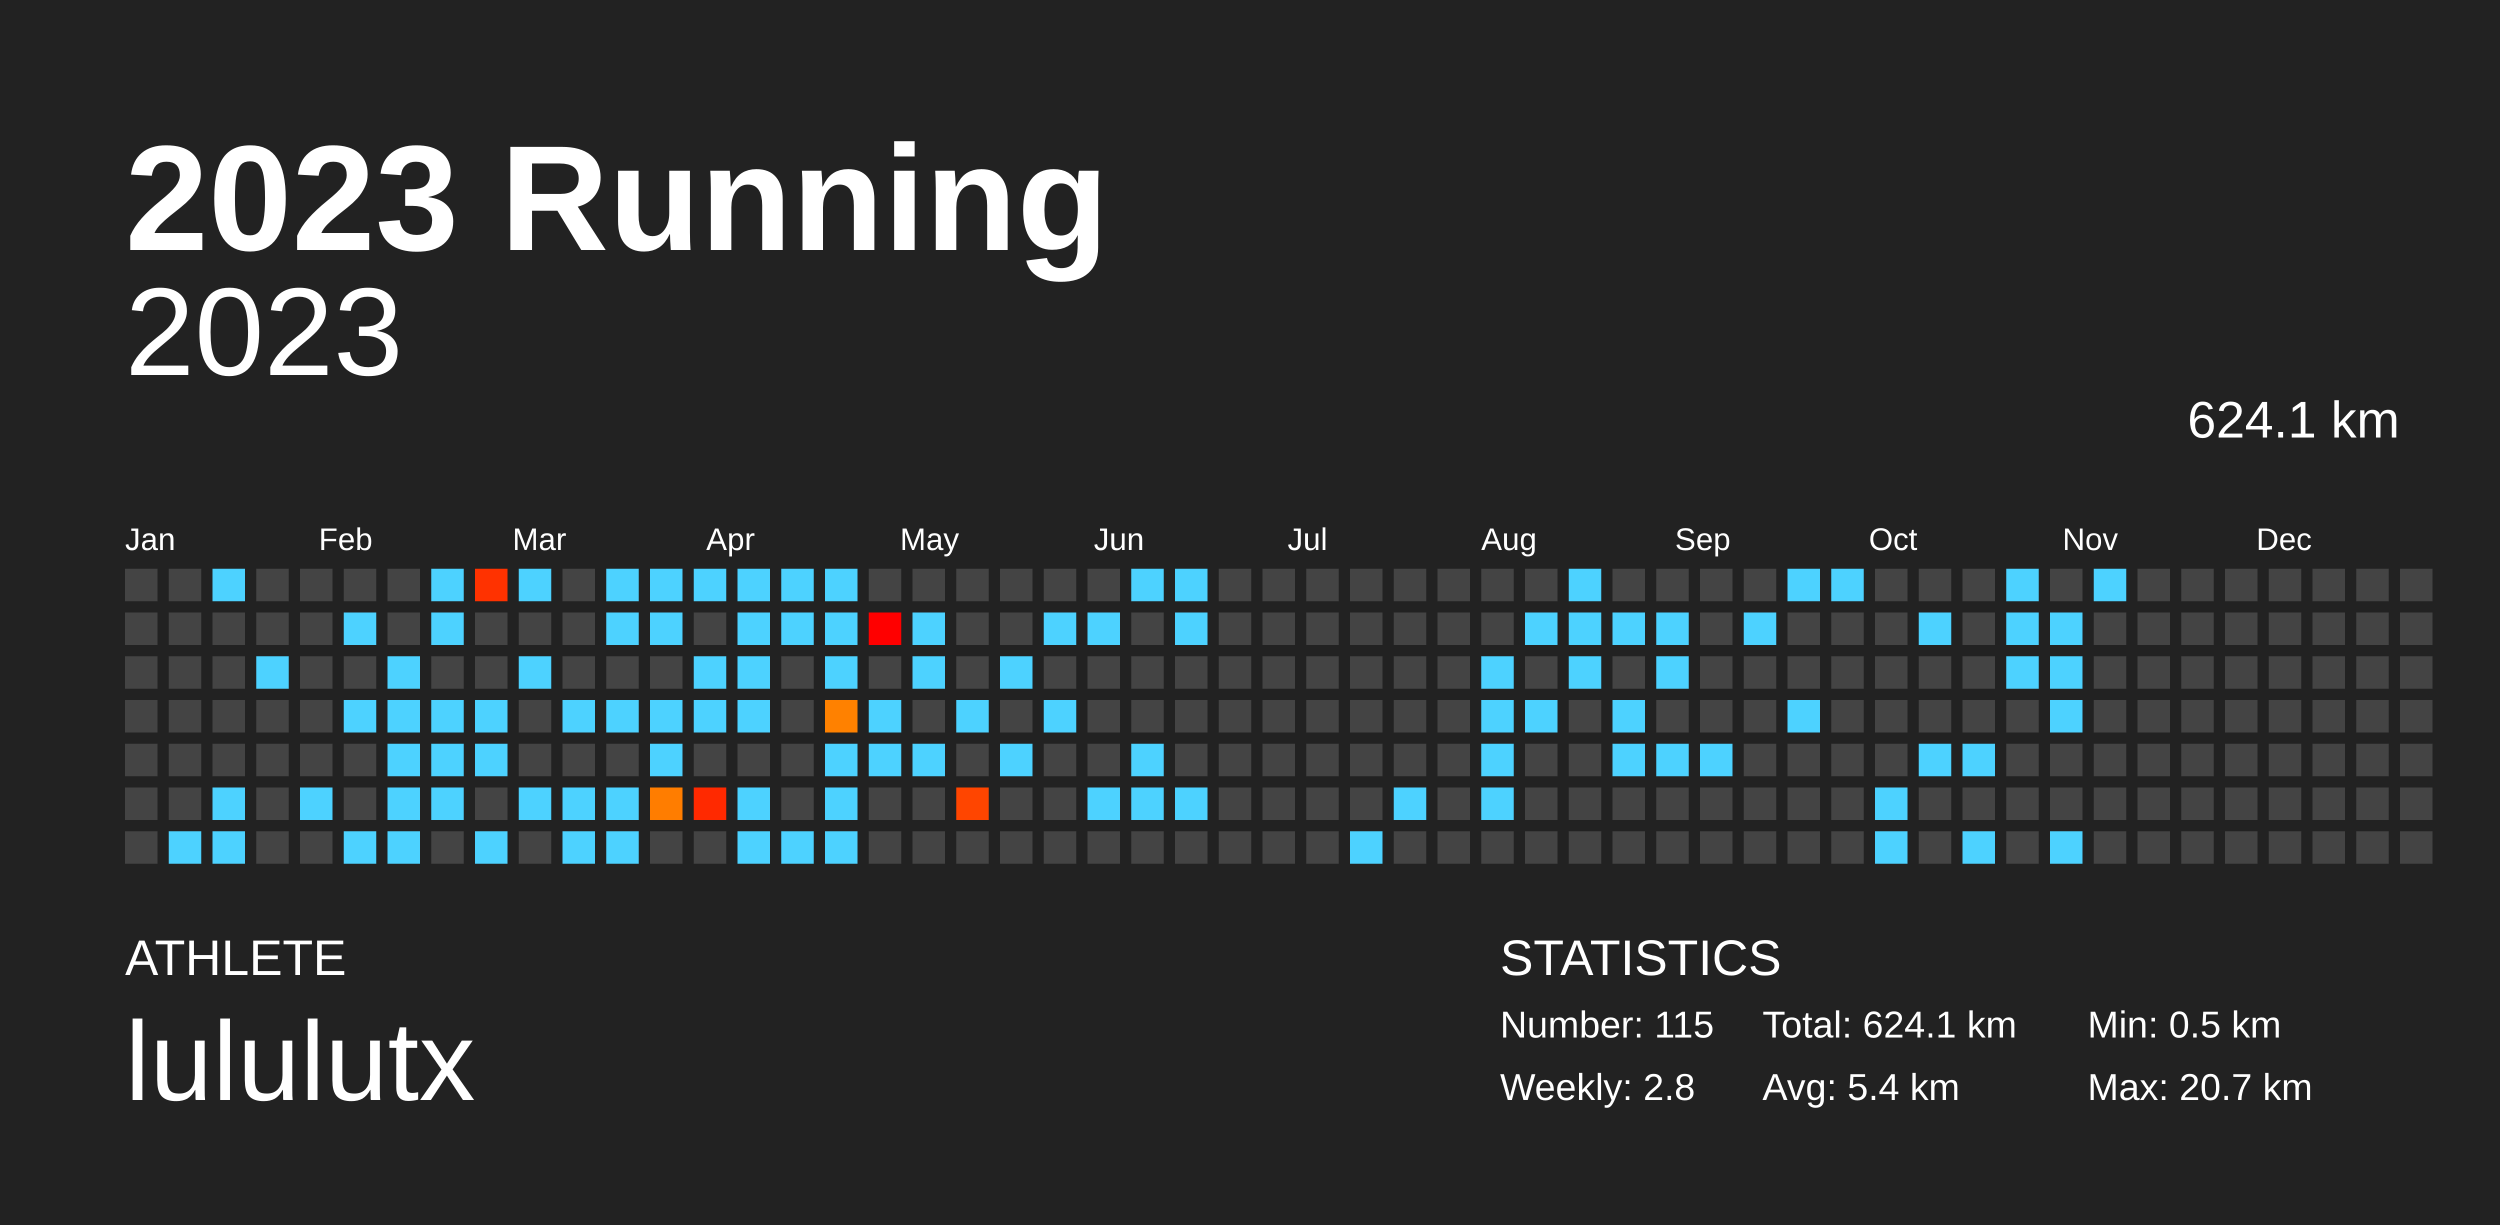
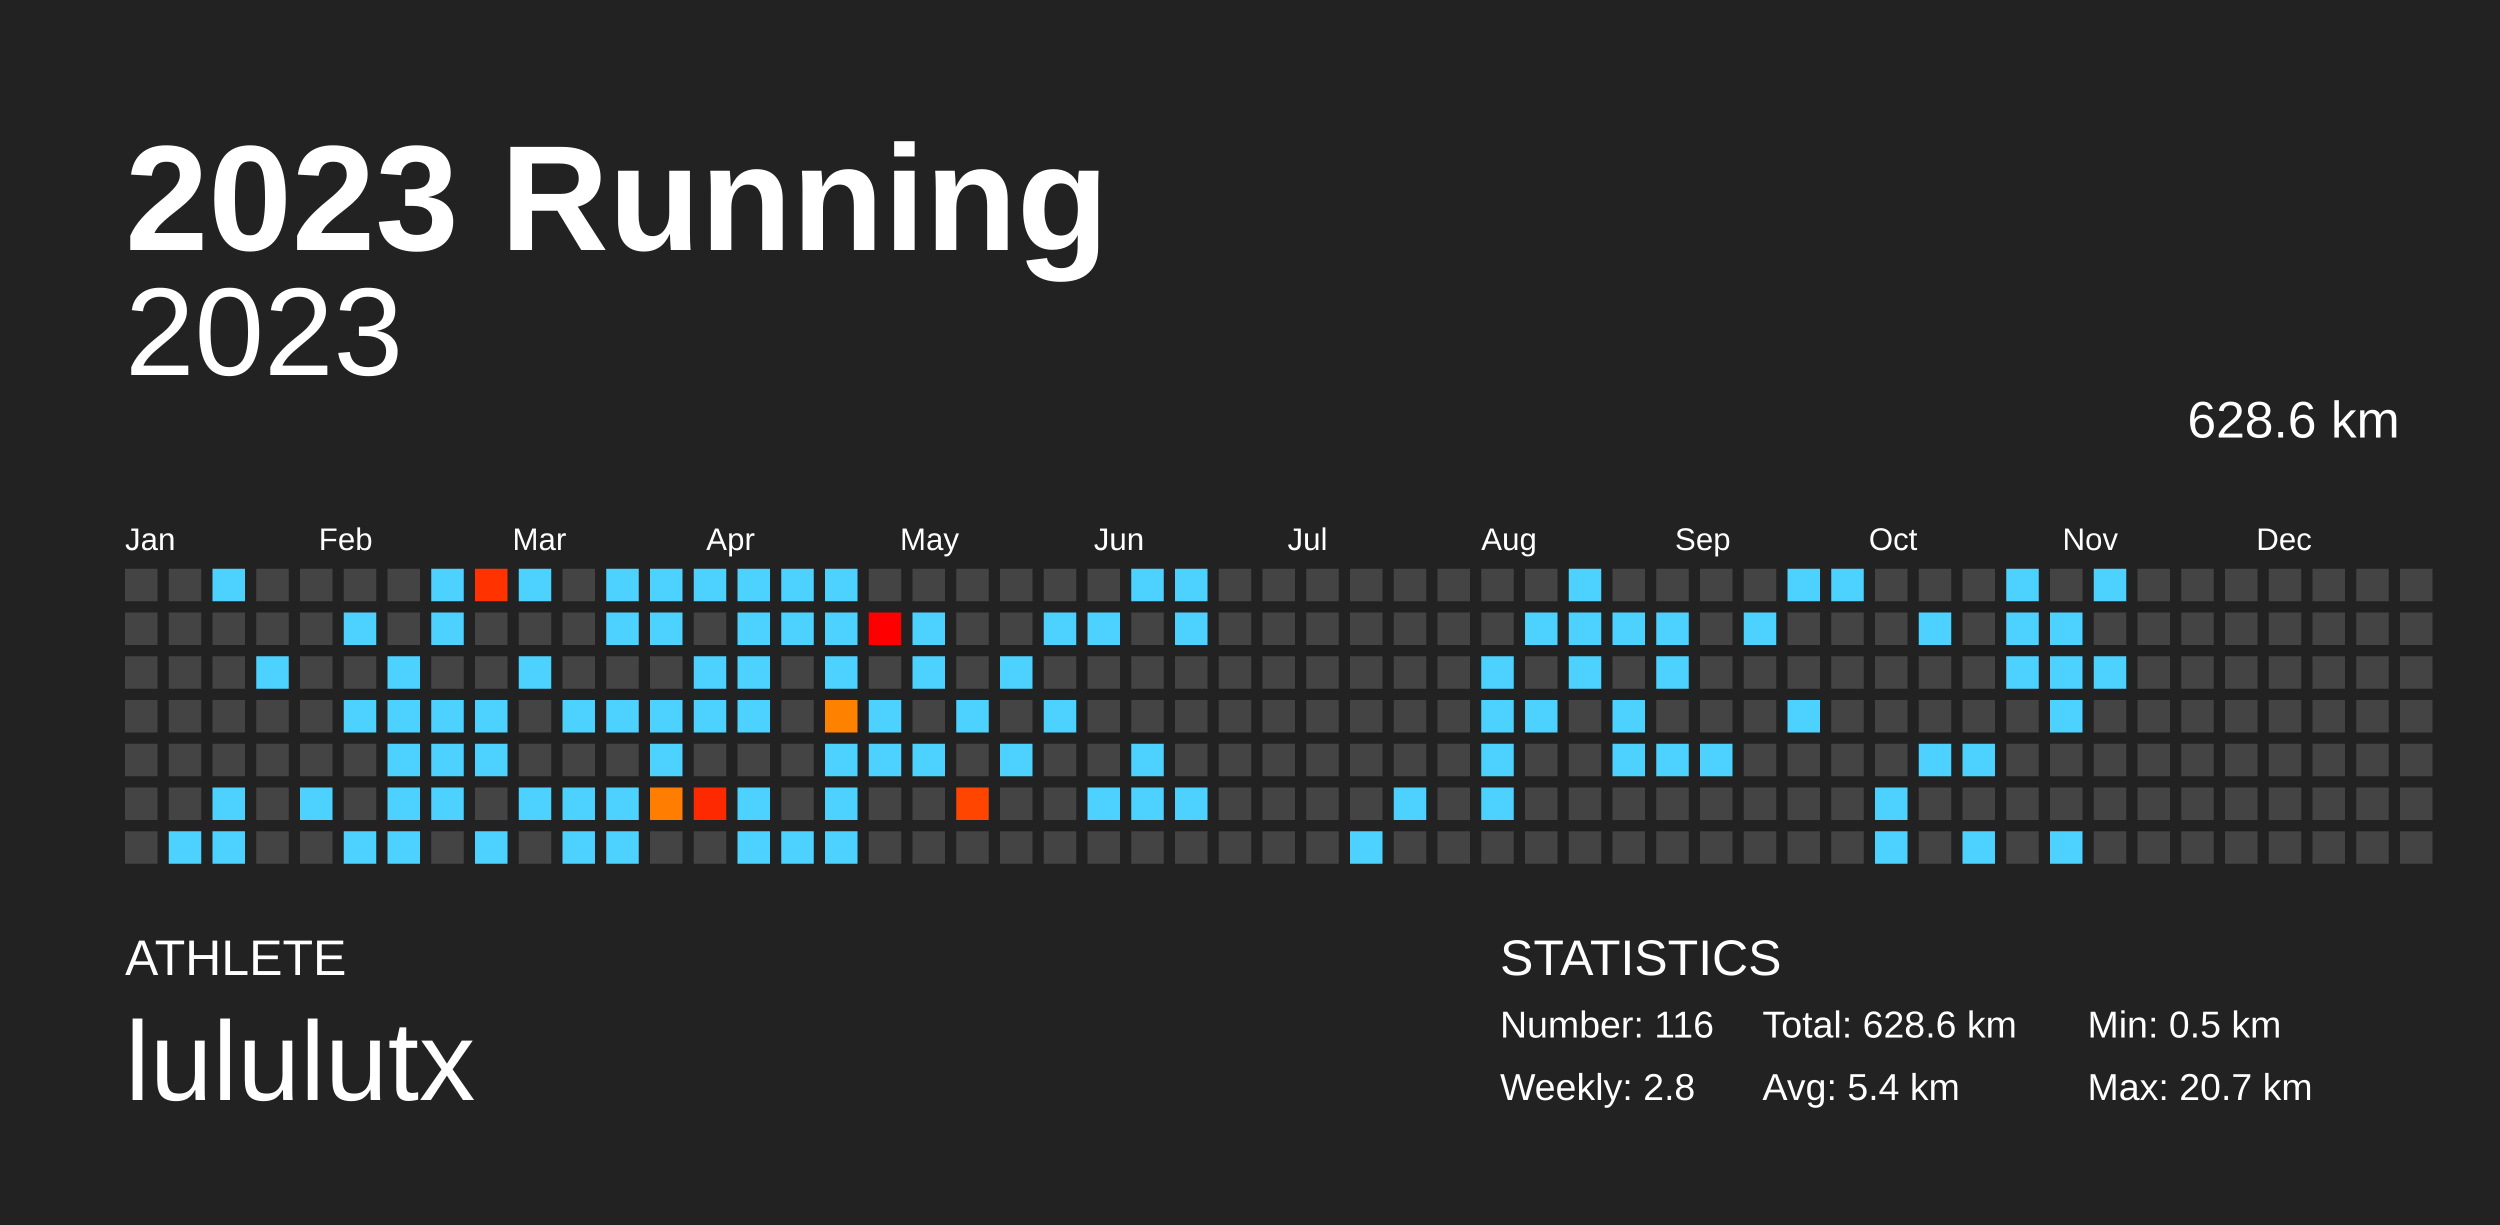
<svg xmlns="http://www.w3.org/2000/svg" baseProfile="full" height="98mm" version="1.1" viewBox="0,0,200,98" width="200mm">
  <defs />
  <rect fill="#222222" height="98" width="200" x="0" y="0" />
  <text fill="#FFFFFF" style="font-size:12px; font-family:Arial; font-weight:bold;" x="10" y="20">2023 Running</text>
  <text fill="#FFFFFF" style="font-size:4px; font-family:Arial" x="10" y="78">ATHLETE</text>
  <text fill="#FFFFFF" style="font-size:9px; font-family:Arial" x="10" y="88">lululutx</text>
  <text fill="#FFFFFF" style="font-size:4px; font-family:Arial" x="120" y="78">STATISTICS</text>
-   <text fill="#FFFFFF" style="font-size:3px; font-family:Arial" x="120" y="83">Number: 115</text>
+   <text fill="#FFFFFF" style="font-size:3px; font-family:Arial" x="120" y="83">Number: 116</text>
  <text fill="#FFFFFF" style="font-size:3px; font-family:Arial" x="120" y="88">Weekly: 2.8</text>
-   <text fill="#FFFFFF" style="font-size:3px; font-family:Arial" x="141" y="83">Total: 624.1 km</text>
+   <text fill="#FFFFFF" style="font-size:3px; font-family:Arial" x="141" y="83">Total: 628.6 km</text>
  <text fill="#FFFFFF" style="font-size:3px; font-family:Arial" x="141" y="88">Avg: 5.4 km</text>
  <text fill="#FFFFFF" style="font-size:3px; font-family:Arial" x="167" y="83">Min: 0.5 km</text>
  <text fill="#FFFFFF" style="font-size:3px; font-family:Arial" x="167" y="88">Max: 20.7 km</text>
  <text alignment-baseline="hanging" fill="#FFFFFF" style="font-size:10.0px; font-family:Arial;" x="10" y="30">2023</text>
-   <text alignment-baseline="hanging" fill="#FFFFFF" style="font-size:4.125px; font-family:Arial;" x="175" y="35">624.1 km</text>
+   <text alignment-baseline="hanging" fill="#FFFFFF" style="font-size:4.125px; font-family:Arial;" x="175" y="35">628.6 km</text>
  <text fill="#FFFFFF" style="font-size:2.5px; font-family:Arial" x="10.0" y="44">Jan</text>
  <text fill="#FFFFFF" style="font-size:2.5px; font-family:Arial" x="25.5" y="44">Feb</text>
  <text fill="#FFFFFF" style="font-size:2.5px; font-family:Arial" x="41.0" y="44">Mar</text>
  <text fill="#FFFFFF" style="font-size:2.5px; font-family:Arial" x="56.5" y="44">Apr</text>
  <text fill="#FFFFFF" style="font-size:2.5px; font-family:Arial" x="72.0" y="44">May</text>
  <text fill="#FFFFFF" style="font-size:2.5px; font-family:Arial" x="87.5" y="44">Jun</text>
  <text fill="#FFFFFF" style="font-size:2.5px; font-family:Arial" x="103.0" y="44">Jul</text>
  <text fill="#FFFFFF" style="font-size:2.5px; font-family:Arial" x="118.5" y="44">Aug</text>
  <text fill="#FFFFFF" style="font-size:2.5px; font-family:Arial" x="134.0" y="44">Sep</text>
  <text fill="#FFFFFF" style="font-size:2.5px; font-family:Arial" x="149.5" y="44">Oct</text>
  <text fill="#FFFFFF" style="font-size:2.5px; font-family:Arial" x="165.0" y="44">Nov</text>
  <text fill="#FFFFFF" style="font-size:2.5px; font-family:Arial" x="180.5" y="44">Dec</text>
  <rect fill="#444444" height="2.6" width="2.6" x="10.0" y="45.5" />
  <rect fill="#444444" height="2.6" width="2.6" x="10.0" y="49.0" />
  <rect fill="#444444" height="2.6" width="2.6" x="10.0" y="52.5" />
  <rect fill="#444444" height="2.6" width="2.6" x="10.0" y="56.0" />
  <rect fill="#444444" height="2.6" width="2.6" x="10.0" y="59.5" />
  <rect fill="#444444" height="2.6" width="2.6" x="10.0" y="63.0" />
  <rect fill="#444444" height="2.6" width="2.6" x="10.0" y="66.5" />
  <rect fill="#444444" height="2.6" width="2.6" x="13.5" y="45.5" />
  <rect fill="#444444" height="2.6" width="2.6" x="13.5" y="49.0" />
  <rect fill="#444444" height="2.6" width="2.6" x="13.5" y="52.5" />
  <rect fill="#444444" height="2.6" width="2.6" x="13.5" y="56.0" />
  <rect fill="#444444" height="2.6" width="2.6" x="13.5" y="59.5" />
  <rect fill="#444444" height="2.6" width="2.6" x="13.5" y="63.0" />
  <rect fill="#4dd2ff" height="2.6" width="2.6" x="13.5" y="66.5" />
  <rect fill="#4dd2ff" height="2.6" width="2.6" x="17.0" y="45.5" />
  <rect fill="#444444" height="2.6" width="2.6" x="17.0" y="49.0" />
  <rect fill="#444444" height="2.6" width="2.6" x="17.0" y="52.5" />
  <rect fill="#444444" height="2.6" width="2.6" x="17.0" y="56.0" />
  <rect fill="#444444" height="2.6" width="2.6" x="17.0" y="59.5" />
  <rect fill="#4dd2ff" height="2.6" width="2.6" x="17.0" y="63.0" />
  <rect fill="#4dd2ff" height="2.6" width="2.6" x="17.0" y="66.5" />
  <rect fill="#444444" height="2.6" width="2.6" x="20.5" y="45.5" />
  <rect fill="#444444" height="2.6" width="2.6" x="20.5" y="49.0" />
  <rect fill="#4dd2ff" height="2.6" width="2.6" x="20.5" y="52.5" />
  <rect fill="#444444" height="2.6" width="2.6" x="20.5" y="56.0" />
  <rect fill="#444444" height="2.6" width="2.6" x="20.5" y="59.5" />
  <rect fill="#444444" height="2.6" width="2.6" x="20.5" y="63.0" />
  <rect fill="#444444" height="2.6" width="2.6" x="20.5" y="66.5" />
  <rect fill="#444444" height="2.6" width="2.6" x="24.0" y="45.5" />
  <rect fill="#444444" height="2.6" width="2.6" x="24.0" y="49.0" />
  <rect fill="#444444" height="2.6" width="2.6" x="24.0" y="52.5" />
  <rect fill="#444444" height="2.6" width="2.6" x="24.0" y="56.0" />
  <rect fill="#444444" height="2.6" width="2.6" x="24.0" y="59.5" />
  <rect fill="#4dd2ff" height="2.6" width="2.6" x="24.0" y="63.0" />
  <rect fill="#444444" height="2.6" width="2.6" x="24.0" y="66.5" />
  <rect fill="#444444" height="2.6" width="2.6" x="27.5" y="45.5" />
  <rect fill="#4dd2ff" height="2.6" width="2.6" x="27.5" y="49.0" />
  <rect fill="#444444" height="2.6" width="2.6" x="27.5" y="52.5" />
  <rect fill="#4dd2ff" height="2.6" width="2.6" x="27.5" y="56.0" />
  <rect fill="#444444" height="2.6" width="2.6" x="27.5" y="59.5" />
  <rect fill="#444444" height="2.6" width="2.6" x="27.5" y="63.0" />
  <rect fill="#4dd2ff" height="2.6" width="2.6" x="27.5" y="66.5" />
  <rect fill="#444444" height="2.6" width="2.6" x="31.0" y="45.5" />
  <rect fill="#444444" height="2.6" width="2.6" x="31.0" y="49.0" />
  <rect fill="#4dd2ff" height="2.6" width="2.6" x="31.0" y="52.5" />
  <rect fill="#4dd2ff" height="2.6" width="2.6" x="31.0" y="56.0" />
  <rect fill="#4dd2ff" height="2.6" width="2.6" x="31.0" y="59.5" />
  <rect fill="#4dd2ff" height="2.6" width="2.6" x="31.0" y="63.0" />
  <rect fill="#4dd2ff" height="2.6" width="2.6" x="31.0" y="66.5" />
  <rect fill="#4dd2ff" height="2.6" width="2.6" x="34.5" y="45.5" />
  <rect fill="#4dd2ff" height="2.6" width="2.6" x="34.5" y="49.0" />
  <rect fill="#444444" height="2.6" width="2.6" x="34.5" y="52.5" />
  <rect fill="#4dd2ff" height="2.6" width="2.6" x="34.5" y="56.0" />
  <rect fill="#4dd2ff" height="2.6" width="2.6" x="34.5" y="59.5" />
  <rect fill="#4dd2ff" height="2.6" width="2.6" x="34.5" y="63.0" />
  <rect fill="#444444" height="2.6" width="2.6" x="34.5" y="66.5" />
  <rect fill="#ff3200" height="2.6" width="2.6" x="38.0" y="45.5" />
  <rect fill="#444444" height="2.6" width="2.6" x="38.0" y="49.0" />
  <rect fill="#444444" height="2.6" width="2.6" x="38.0" y="52.5" />
  <rect fill="#4dd2ff" height="2.6" width="2.6" x="38.0" y="56.0" />
  <rect fill="#4dd2ff" height="2.6" width="2.6" x="38.0" y="59.5" />
  <rect fill="#444444" height="2.6" width="2.6" x="38.0" y="63.0" />
  <rect fill="#4dd2ff" height="2.6" width="2.6" x="38.0" y="66.5" />
  <rect fill="#4dd2ff" height="2.6" width="2.6" x="41.5" y="45.5" />
  <rect fill="#444444" height="2.6" width="2.6" x="41.5" y="49.0" />
  <rect fill="#4dd2ff" height="2.6" width="2.6" x="41.5" y="52.5" />
  <rect fill="#444444" height="2.6" width="2.6" x="41.5" y="56.0" />
  <rect fill="#444444" height="2.6" width="2.6" x="41.5" y="59.5" />
  <rect fill="#4dd2ff" height="2.6" width="2.6" x="41.5" y="63.0" />
  <rect fill="#444444" height="2.6" width="2.6" x="41.5" y="66.5" />
  <rect fill="#444444" height="2.6" width="2.6" x="45.0" y="45.5" />
  <rect fill="#444444" height="2.6" width="2.6" x="45.0" y="49.0" />
  <rect fill="#444444" height="2.6" width="2.6" x="45.0" y="52.5" />
  <rect fill="#4dd2ff" height="2.6" width="2.6" x="45.0" y="56.0" />
  <rect fill="#444444" height="2.6" width="2.6" x="45.0" y="59.5" />
  <rect fill="#4dd2ff" height="2.6" width="2.6" x="45.0" y="63.0" />
  <rect fill="#4dd2ff" height="2.6" width="2.6" x="45.0" y="66.5" />
  <rect fill="#4dd2ff" height="2.6" width="2.6" x="48.5" y="45.5" />
  <rect fill="#4dd2ff" height="2.6" width="2.6" x="48.5" y="49.0" />
  <rect fill="#444444" height="2.6" width="2.6" x="48.5" y="52.5" />
  <rect fill="#4dd2ff" height="2.6" width="2.6" x="48.5" y="56.0" />
  <rect fill="#444444" height="2.6" width="2.6" x="48.5" y="59.5" />
  <rect fill="#4dd2ff" height="2.6" width="2.6" x="48.5" y="63.0" />
  <rect fill="#4dd2ff" height="2.6" width="2.6" x="48.5" y="66.5" />
  <rect fill="#4dd2ff" height="2.6" width="2.6" x="52.0" y="45.5" />
  <rect fill="#4dd2ff" height="2.6" width="2.6" x="52.0" y="49.0" />
  <rect fill="#444444" height="2.6" width="2.6" x="52.0" y="52.5" />
  <rect fill="#4dd2ff" height="2.6" width="2.6" x="52.0" y="56.0" />
  <rect fill="#4dd2ff" height="2.6" width="2.6" x="52.0" y="59.5" />
  <rect fill="#ff7d00" height="2.6" width="2.6" x="52.0" y="63.0" />
  <rect fill="#444444" height="2.6" width="2.6" x="52.0" y="66.5" />
  <rect fill="#4dd2ff" height="2.6" width="2.6" x="55.5" y="45.5" />
  <rect fill="#444444" height="2.6" width="2.6" x="55.5" y="49.0" />
  <rect fill="#4dd2ff" height="2.6" width="2.6" x="55.5" y="52.5" />
  <rect fill="#4dd2ff" height="2.6" width="2.6" x="55.5" y="56.0" />
  <rect fill="#444444" height="2.6" width="2.6" x="55.5" y="59.5" />
  <rect fill="#ff2900" height="2.6" width="2.6" x="55.5" y="63.0" />
  <rect fill="#444444" height="2.6" width="2.6" x="55.5" y="66.5" />
  <rect fill="#4dd2ff" height="2.6" width="2.6" x="59.0" y="45.5" />
  <rect fill="#4dd2ff" height="2.6" width="2.6" x="59.0" y="49.0" />
  <rect fill="#4dd2ff" height="2.6" width="2.6" x="59.0" y="52.5" />
  <rect fill="#4dd2ff" height="2.6" width="2.6" x="59.0" y="56.0" />
  <rect fill="#444444" height="2.6" width="2.6" x="59.0" y="59.5" />
  <rect fill="#4dd2ff" height="2.6" width="2.6" x="59.0" y="63.0" />
  <rect fill="#4dd2ff" height="2.6" width="2.6" x="59.0" y="66.5" />
  <rect fill="#4dd2ff" height="2.6" width="2.6" x="62.5" y="45.5" />
  <rect fill="#4dd2ff" height="2.6" width="2.6" x="62.5" y="49.0" />
  <rect fill="#444444" height="2.6" width="2.6" x="62.5" y="52.5" />
  <rect fill="#444444" height="2.6" width="2.6" x="62.5" y="56.0" />
  <rect fill="#444444" height="2.6" width="2.6" x="62.5" y="59.5" />
  <rect fill="#444444" height="2.6" width="2.6" x="62.5" y="63.0" />
  <rect fill="#4dd2ff" height="2.6" width="2.6" x="62.5" y="66.5" />
  <rect fill="#4dd2ff" height="2.6" width="2.6" x="66.0" y="45.5" />
  <rect fill="#4dd2ff" height="2.6" width="2.6" x="66.0" y="49.0" />
  <rect fill="#4dd2ff" height="2.6" width="2.6" x="66.0" y="52.5" />
  <rect fill="#ff8100" height="2.6" width="2.6" x="66.0" y="56.0" />
  <rect fill="#4dd2ff" height="2.6" width="2.6" x="66.0" y="59.5" />
  <rect fill="#4dd2ff" height="2.6" width="2.6" x="66.0" y="63.0" />
  <rect fill="#4dd2ff" height="2.6" width="2.6" x="66.0" y="66.5" />
  <rect fill="#444444" height="2.6" width="2.6" x="69.5" y="45.5" />
  <rect fill="red" height="2.6" width="2.6" x="69.5" y="49.0" />
  <rect fill="#444444" height="2.6" width="2.6" x="69.5" y="52.5" />
  <rect fill="#4dd2ff" height="2.6" width="2.6" x="69.5" y="56.0" />
  <rect fill="#4dd2ff" height="2.6" width="2.6" x="69.5" y="59.5" />
  <rect fill="#444444" height="2.6" width="2.6" x="69.5" y="63.0" />
  <rect fill="#444444" height="2.6" width="2.6" x="69.5" y="66.5" />
  <rect fill="#444444" height="2.6" width="2.6" x="73.0" y="45.5" />
  <rect fill="#4dd2ff" height="2.6" width="2.6" x="73.0" y="49.0" />
  <rect fill="#4dd2ff" height="2.6" width="2.6" x="73.0" y="52.5" />
  <rect fill="#444444" height="2.6" width="2.6" x="73.0" y="56.0" />
  <rect fill="#4dd2ff" height="2.6" width="2.6" x="73.0" y="59.5" />
  <rect fill="#444444" height="2.6" width="2.6" x="73.0" y="63.0" />
  <rect fill="#444444" height="2.6" width="2.6" x="73.0" y="66.5" />
  <rect fill="#444444" height="2.6" width="2.6" x="76.5" y="45.5" />
  <rect fill="#444444" height="2.6" width="2.6" x="76.5" y="49.0" />
  <rect fill="#444444" height="2.6" width="2.6" x="76.5" y="52.5" />
  <rect fill="#4dd2ff" height="2.6" width="2.6" x="76.5" y="56.0" />
  <rect fill="#444444" height="2.6" width="2.6" x="76.5" y="59.5" />
  <rect fill="#ff4500" height="2.6" width="2.6" x="76.5" y="63.0" />
  <rect fill="#444444" height="2.6" width="2.6" x="76.5" y="66.5" />
  <rect fill="#444444" height="2.6" width="2.6" x="80.0" y="45.5" />
  <rect fill="#444444" height="2.6" width="2.6" x="80.0" y="49.0" />
  <rect fill="#4dd2ff" height="2.6" width="2.6" x="80.0" y="52.5" />
  <rect fill="#444444" height="2.6" width="2.6" x="80.0" y="56.0" />
  <rect fill="#4dd2ff" height="2.6" width="2.6" x="80.0" y="59.5" />
  <rect fill="#444444" height="2.6" width="2.6" x="80.0" y="63.0" />
  <rect fill="#444444" height="2.6" width="2.6" x="80.0" y="66.5" />
  <rect fill="#444444" height="2.6" width="2.6" x="83.5" y="45.5" />
  <rect fill="#4dd2ff" height="2.6" width="2.6" x="83.5" y="49.0" />
  <rect fill="#444444" height="2.6" width="2.6" x="83.5" y="52.5" />
  <rect fill="#4dd2ff" height="2.6" width="2.6" x="83.5" y="56.0" />
  <rect fill="#444444" height="2.6" width="2.6" x="83.5" y="59.5" />
  <rect fill="#444444" height="2.6" width="2.6" x="83.5" y="63.0" />
  <rect fill="#444444" height="2.6" width="2.6" x="83.5" y="66.5" />
  <rect fill="#444444" height="2.6" width="2.6" x="87.0" y="45.5" />
  <rect fill="#4dd2ff" height="2.6" width="2.6" x="87.0" y="49.0" />
  <rect fill="#444444" height="2.6" width="2.6" x="87.0" y="52.5" />
  <rect fill="#444444" height="2.6" width="2.6" x="87.0" y="56.0" />
  <rect fill="#444444" height="2.6" width="2.6" x="87.0" y="59.5" />
  <rect fill="#4dd2ff" height="2.6" width="2.6" x="87.0" y="63.0" />
  <rect fill="#444444" height="2.6" width="2.6" x="87.0" y="66.5" />
  <rect fill="#4dd2ff" height="2.6" width="2.6" x="90.5" y="45.5" />
  <rect fill="#444444" height="2.6" width="2.6" x="90.5" y="49.0" />
  <rect fill="#444444" height="2.6" width="2.6" x="90.5" y="52.5" />
  <rect fill="#444444" height="2.6" width="2.6" x="90.5" y="56.0" />
  <rect fill="#4dd2ff" height="2.6" width="2.6" x="90.5" y="59.5" />
  <rect fill="#4dd2ff" height="2.6" width="2.6" x="90.5" y="63.0" />
  <rect fill="#444444" height="2.6" width="2.6" x="90.5" y="66.5" />
  <rect fill="#4dd2ff" height="2.6" width="2.6" x="94.0" y="45.5" />
  <rect fill="#4dd2ff" height="2.6" width="2.6" x="94.0" y="49.0" />
  <rect fill="#444444" height="2.6" width="2.6" x="94.0" y="52.5" />
  <rect fill="#444444" height="2.6" width="2.6" x="94.0" y="56.0" />
  <rect fill="#444444" height="2.6" width="2.6" x="94.0" y="59.5" />
  <rect fill="#4dd2ff" height="2.6" width="2.6" x="94.0" y="63.0" />
  <rect fill="#444444" height="2.6" width="2.6" x="94.0" y="66.5" />
  <rect fill="#444444" height="2.6" width="2.6" x="97.5" y="45.5" />
  <rect fill="#444444" height="2.6" width="2.6" x="97.5" y="49.0" />
  <rect fill="#444444" height="2.6" width="2.6" x="97.5" y="52.5" />
  <rect fill="#444444" height="2.6" width="2.6" x="97.5" y="56.0" />
  <rect fill="#444444" height="2.6" width="2.6" x="97.5" y="59.5" />
  <rect fill="#444444" height="2.6" width="2.6" x="97.5" y="63.0" />
  <rect fill="#444444" height="2.6" width="2.6" x="97.5" y="66.5" />
  <rect fill="#444444" height="2.6" width="2.6" x="101.0" y="45.5" />
  <rect fill="#444444" height="2.6" width="2.6" x="101.0" y="49.0" />
  <rect fill="#444444" height="2.6" width="2.6" x="101.0" y="52.5" />
  <rect fill="#444444" height="2.6" width="2.6" x="101.0" y="56.0" />
  <rect fill="#444444" height="2.6" width="2.6" x="101.0" y="59.5" />
  <rect fill="#444444" height="2.6" width="2.6" x="101.0" y="63.0" />
  <rect fill="#444444" height="2.6" width="2.6" x="101.0" y="66.5" />
  <rect fill="#444444" height="2.6" width="2.6" x="104.5" y="45.5" />
  <rect fill="#444444" height="2.6" width="2.6" x="104.5" y="49.0" />
  <rect fill="#444444" height="2.6" width="2.6" x="104.5" y="52.5" />
  <rect fill="#444444" height="2.6" width="2.6" x="104.5" y="56.0" />
  <rect fill="#444444" height="2.6" width="2.6" x="104.5" y="59.5" />
  <rect fill="#444444" height="2.6" width="2.6" x="104.5" y="63.0" />
  <rect fill="#444444" height="2.6" width="2.6" x="104.5" y="66.5" />
  <rect fill="#444444" height="2.6" width="2.6" x="108.0" y="45.5" />
  <rect fill="#444444" height="2.6" width="2.6" x="108.0" y="49.0" />
  <rect fill="#444444" height="2.6" width="2.6" x="108.0" y="52.5" />
  <rect fill="#444444" height="2.6" width="2.6" x="108.0" y="56.0" />
  <rect fill="#444444" height="2.6" width="2.6" x="108.0" y="59.5" />
  <rect fill="#444444" height="2.6" width="2.6" x="108.0" y="63.0" />
  <rect fill="#4dd2ff" height="2.6" width="2.6" x="108.0" y="66.5" />
  <rect fill="#444444" height="2.6" width="2.6" x="111.5" y="45.5" />
  <rect fill="#444444" height="2.6" width="2.6" x="111.5" y="49.0" />
  <rect fill="#444444" height="2.6" width="2.6" x="111.5" y="52.5" />
  <rect fill="#444444" height="2.6" width="2.6" x="111.5" y="56.0" />
  <rect fill="#444444" height="2.6" width="2.6" x="111.5" y="59.5" />
  <rect fill="#4dd2ff" height="2.6" width="2.6" x="111.5" y="63.0" />
  <rect fill="#444444" height="2.6" width="2.6" x="111.5" y="66.5" />
  <rect fill="#444444" height="2.6" width="2.6" x="115.0" y="45.5" />
  <rect fill="#444444" height="2.6" width="2.6" x="115.0" y="49.0" />
  <rect fill="#444444" height="2.6" width="2.6" x="115.0" y="52.5" />
  <rect fill="#444444" height="2.6" width="2.6" x="115.0" y="56.0" />
  <rect fill="#444444" height="2.6" width="2.6" x="115.0" y="59.5" />
  <rect fill="#444444" height="2.6" width="2.6" x="115.0" y="63.0" />
  <rect fill="#444444" height="2.6" width="2.6" x="115.0" y="66.5" />
  <rect fill="#444444" height="2.6" width="2.6" x="118.5" y="45.5" />
  <rect fill="#444444" height="2.6" width="2.6" x="118.5" y="49.0" />
  <rect fill="#4dd2ff" height="2.6" width="2.6" x="118.5" y="52.5" />
  <rect fill="#4dd2ff" height="2.6" width="2.6" x="118.5" y="56.0" />
  <rect fill="#4dd2ff" height="2.6" width="2.6" x="118.5" y="59.5" />
  <rect fill="#4dd2ff" height="2.6" width="2.6" x="118.5" y="63.0" />
  <rect fill="#444444" height="2.6" width="2.6" x="118.5" y="66.5" />
  <rect fill="#444444" height="2.6" width="2.6" x="122.0" y="45.5" />
  <rect fill="#4dd2ff" height="2.6" width="2.6" x="122.0" y="49.0" />
  <rect fill="#444444" height="2.6" width="2.6" x="122.0" y="52.5" />
  <rect fill="#4dd2ff" height="2.6" width="2.6" x="122.0" y="56.0" />
  <rect fill="#444444" height="2.6" width="2.6" x="122.0" y="59.5" />
  <rect fill="#444444" height="2.6" width="2.6" x="122.0" y="63.0" />
  <rect fill="#444444" height="2.6" width="2.6" x="122.0" y="66.5" />
  <rect fill="#4dd2ff" height="2.6" width="2.6" x="125.5" y="45.5" />
  <rect fill="#4dd2ff" height="2.6" width="2.6" x="125.5" y="49.0" />
  <rect fill="#4dd2ff" height="2.6" width="2.6" x="125.5" y="52.5" />
  <rect fill="#444444" height="2.6" width="2.6" x="125.5" y="56.0" />
  <rect fill="#444444" height="2.6" width="2.6" x="125.5" y="59.5" />
  <rect fill="#444444" height="2.6" width="2.6" x="125.5" y="63.0" />
  <rect fill="#444444" height="2.6" width="2.6" x="125.5" y="66.5" />
  <rect fill="#444444" height="2.6" width="2.6" x="129.0" y="45.5" />
  <rect fill="#4dd2ff" height="2.6" width="2.6" x="129.0" y="49.0" />
  <rect fill="#444444" height="2.6" width="2.6" x="129.0" y="52.5" />
  <rect fill="#4dd2ff" height="2.6" width="2.6" x="129.0" y="56.0" />
  <rect fill="#4dd2ff" height="2.6" width="2.6" x="129.0" y="59.5" />
  <rect fill="#444444" height="2.6" width="2.6" x="129.0" y="63.0" />
  <rect fill="#444444" height="2.6" width="2.6" x="129.0" y="66.5" />
  <rect fill="#444444" height="2.6" width="2.6" x="132.5" y="45.5" />
  <rect fill="#4dd2ff" height="2.6" width="2.6" x="132.5" y="49.0" />
  <rect fill="#4dd2ff" height="2.6" width="2.6" x="132.5" y="52.5" />
  <rect fill="#444444" height="2.6" width="2.6" x="132.5" y="56.0" />
  <rect fill="#4dd2ff" height="2.6" width="2.6" x="132.5" y="59.5" />
  <rect fill="#444444" height="2.6" width="2.6" x="132.5" y="63.0" />
  <rect fill="#444444" height="2.6" width="2.6" x="132.5" y="66.5" />
  <rect fill="#444444" height="2.6" width="2.6" x="136.0" y="45.5" />
  <rect fill="#444444" height="2.6" width="2.6" x="136.0" y="49.0" />
  <rect fill="#444444" height="2.6" width="2.6" x="136.0" y="52.5" />
  <rect fill="#444444" height="2.6" width="2.6" x="136.0" y="56.0" />
  <rect fill="#4dd2ff" height="2.6" width="2.6" x="136.0" y="59.5" />
  <rect fill="#444444" height="2.6" width="2.6" x="136.0" y="63.0" />
  <rect fill="#444444" height="2.6" width="2.6" x="136.0" y="66.5" />
  <rect fill="#444444" height="2.6" width="2.6" x="139.5" y="45.5" />
  <rect fill="#4dd2ff" height="2.6" width="2.6" x="139.5" y="49.0" />
  <rect fill="#444444" height="2.6" width="2.6" x="139.5" y="52.5" />
  <rect fill="#444444" height="2.6" width="2.6" x="139.5" y="56.0" />
  <rect fill="#444444" height="2.6" width="2.6" x="139.5" y="59.5" />
  <rect fill="#444444" height="2.6" width="2.6" x="139.5" y="63.0" />
  <rect fill="#444444" height="2.6" width="2.6" x="139.5" y="66.5" />
  <rect fill="#4dd2ff" height="2.6" width="2.6" x="143.0" y="45.5" />
  <rect fill="#444444" height="2.6" width="2.6" x="143.0" y="49.0" />
  <rect fill="#444444" height="2.6" width="2.6" x="143.0" y="52.5" />
  <rect fill="#4dd2ff" height="2.6" width="2.6" x="143.0" y="56.0" />
  <rect fill="#444444" height="2.6" width="2.6" x="143.0" y="59.5" />
  <rect fill="#444444" height="2.6" width="2.6" x="143.0" y="63.0" />
  <rect fill="#444444" height="2.6" width="2.6" x="143.0" y="66.5" />
  <rect fill="#4dd2ff" height="2.6" width="2.6" x="146.5" y="45.5" />
  <rect fill="#444444" height="2.6" width="2.6" x="146.5" y="49.0" />
  <rect fill="#444444" height="2.6" width="2.6" x="146.5" y="52.5" />
  <rect fill="#444444" height="2.6" width="2.6" x="146.5" y="56.0" />
  <rect fill="#444444" height="2.6" width="2.6" x="146.5" y="59.5" />
  <rect fill="#444444" height="2.6" width="2.6" x="146.5" y="63.0" />
  <rect fill="#444444" height="2.6" width="2.6" x="146.5" y="66.5" />
  <rect fill="#444444" height="2.6" width="2.6" x="150.0" y="45.5" />
  <rect fill="#444444" height="2.6" width="2.6" x="150.0" y="49.0" />
  <rect fill="#444444" height="2.6" width="2.6" x="150.0" y="52.5" />
  <rect fill="#444444" height="2.6" width="2.6" x="150.0" y="56.0" />
  <rect fill="#444444" height="2.6" width="2.6" x="150.0" y="59.5" />
  <rect fill="#4dd2ff" height="2.6" width="2.6" x="150.0" y="63.0" />
  <rect fill="#4dd2ff" height="2.6" width="2.6" x="150.0" y="66.5" />
  <rect fill="#444444" height="2.6" width="2.6" x="153.5" y="45.5" />
  <rect fill="#4dd2ff" height="2.6" width="2.6" x="153.5" y="49.0" />
  <rect fill="#444444" height="2.6" width="2.6" x="153.5" y="52.5" />
  <rect fill="#444444" height="2.6" width="2.6" x="153.5" y="56.0" />
  <rect fill="#4dd2ff" height="2.6" width="2.6" x="153.5" y="59.5" />
  <rect fill="#444444" height="2.6" width="2.6" x="153.5" y="63.0" />
  <rect fill="#444444" height="2.6" width="2.6" x="153.5" y="66.5" />
  <rect fill="#444444" height="2.6" width="2.6" x="157.0" y="45.5" />
  <rect fill="#444444" height="2.6" width="2.6" x="157.0" y="49.0" />
  <rect fill="#444444" height="2.6" width="2.6" x="157.0" y="52.5" />
  <rect fill="#444444" height="2.6" width="2.6" x="157.0" y="56.0" />
  <rect fill="#4dd2ff" height="2.6" width="2.6" x="157.0" y="59.5" />
  <rect fill="#444444" height="2.6" width="2.6" x="157.0" y="63.0" />
  <rect fill="#4dd2ff" height="2.6" width="2.6" x="157.0" y="66.5" />
  <rect fill="#4dd2ff" height="2.6" width="2.6" x="160.5" y="45.5" />
  <rect fill="#4dd2ff" height="2.6" width="2.6" x="160.5" y="49.0" />
  <rect fill="#4dd2ff" height="2.6" width="2.6" x="160.5" y="52.5" />
  <rect fill="#444444" height="2.6" width="2.6" x="160.5" y="56.0" />
  <rect fill="#444444" height="2.6" width="2.6" x="160.5" y="59.5" />
  <rect fill="#444444" height="2.6" width="2.6" x="160.5" y="63.0" />
  <rect fill="#444444" height="2.6" width="2.6" x="160.5" y="66.5" />
  <rect fill="#444444" height="2.6" width="2.6" x="164.0" y="45.5" />
  <rect fill="#4dd2ff" height="2.6" width="2.6" x="164.0" y="49.0" />
  <rect fill="#4dd2ff" height="2.6" width="2.6" x="164.0" y="52.5" />
  <rect fill="#4dd2ff" height="2.6" width="2.6" x="164.0" y="56.0" />
  <rect fill="#444444" height="2.6" width="2.6" x="164.0" y="59.5" />
  <rect fill="#444444" height="2.6" width="2.6" x="164.0" y="63.0" />
  <rect fill="#4dd2ff" height="2.6" width="2.6" x="164.0" y="66.5" />
  <rect fill="#4dd2ff" height="2.6" width="2.6" x="167.5" y="45.5" />
  <rect fill="#444444" height="2.6" width="2.6" x="167.5" y="49.0" />
-   <rect fill="#444444" height="2.6" width="2.6" x="167.5" y="52.5" />
+   <rect fill="#4dd2ff" height="2.6" width="2.6" x="167.5" y="52.5" />
  <rect fill="#444444" height="2.6" width="2.6" x="167.5" y="56.0" />
  <rect fill="#444444" height="2.6" width="2.6" x="167.5" y="59.5" />
  <rect fill="#444444" height="2.6" width="2.6" x="167.5" y="63.0" />
  <rect fill="#444444" height="2.6" width="2.6" x="167.5" y="66.5" />
  <rect fill="#444444" height="2.6" width="2.6" x="171.0" y="45.5" />
  <rect fill="#444444" height="2.6" width="2.6" x="171.0" y="49.0" />
  <rect fill="#444444" height="2.6" width="2.6" x="171.0" y="52.5" />
  <rect fill="#444444" height="2.6" width="2.6" x="171.0" y="56.0" />
  <rect fill="#444444" height="2.6" width="2.6" x="171.0" y="59.5" />
  <rect fill="#444444" height="2.6" width="2.6" x="171.0" y="63.0" />
  <rect fill="#444444" height="2.6" width="2.6" x="171.0" y="66.5" />
  <rect fill="#444444" height="2.6" width="2.6" x="174.5" y="45.5" />
  <rect fill="#444444" height="2.6" width="2.6" x="174.5" y="49.0" />
  <rect fill="#444444" height="2.6" width="2.6" x="174.5" y="52.5" />
  <rect fill="#444444" height="2.6" width="2.6" x="174.5" y="56.0" />
  <rect fill="#444444" height="2.6" width="2.6" x="174.5" y="59.5" />
  <rect fill="#444444" height="2.6" width="2.6" x="174.5" y="63.0" />
  <rect fill="#444444" height="2.6" width="2.6" x="174.5" y="66.5" />
  <rect fill="#444444" height="2.6" width="2.6" x="178.0" y="45.5" />
  <rect fill="#444444" height="2.6" width="2.6" x="178.0" y="49.0" />
  <rect fill="#444444" height="2.6" width="2.6" x="178.0" y="52.5" />
  <rect fill="#444444" height="2.6" width="2.6" x="178.0" y="56.0" />
  <rect fill="#444444" height="2.6" width="2.6" x="178.0" y="59.5" />
  <rect fill="#444444" height="2.6" width="2.6" x="178.0" y="63.0" />
  <rect fill="#444444" height="2.6" width="2.6" x="178.0" y="66.5" />
  <rect fill="#444444" height="2.6" width="2.6" x="181.5" y="45.5" />
  <rect fill="#444444" height="2.6" width="2.6" x="181.5" y="49.0" />
  <rect fill="#444444" height="2.6" width="2.6" x="181.5" y="52.5" />
  <rect fill="#444444" height="2.6" width="2.6" x="181.5" y="56.0" />
  <rect fill="#444444" height="2.6" width="2.6" x="181.5" y="59.5" />
  <rect fill="#444444" height="2.6" width="2.6" x="181.5" y="63.0" />
  <rect fill="#444444" height="2.6" width="2.6" x="181.5" y="66.5" />
  <rect fill="#444444" height="2.6" width="2.6" x="185.0" y="45.5" />
  <rect fill="#444444" height="2.6" width="2.6" x="185.0" y="49.0" />
  <rect fill="#444444" height="2.6" width="2.6" x="185.0" y="52.5" />
  <rect fill="#444444" height="2.6" width="2.6" x="185.0" y="56.0" />
  <rect fill="#444444" height="2.6" width="2.6" x="185.0" y="59.5" />
  <rect fill="#444444" height="2.6" width="2.6" x="185.0" y="63.0" />
  <rect fill="#444444" height="2.6" width="2.6" x="185.0" y="66.5" />
  <rect fill="#444444" height="2.6" width="2.6" x="188.5" y="45.5" />
  <rect fill="#444444" height="2.6" width="2.6" x="188.5" y="49.0" />
  <rect fill="#444444" height="2.6" width="2.6" x="188.5" y="52.5" />
  <rect fill="#444444" height="2.6" width="2.6" x="188.5" y="56.0" />
  <rect fill="#444444" height="2.6" width="2.6" x="188.5" y="59.5" />
  <rect fill="#444444" height="2.6" width="2.6" x="188.5" y="63.0" />
  <rect fill="#444444" height="2.6" width="2.6" x="188.5" y="66.5" />
  <rect fill="#444444" height="2.6" width="2.6" x="192.0" y="45.5" />
  <rect fill="#444444" height="2.6" width="2.6" x="192.0" y="49.0" />
  <rect fill="#444444" height="2.6" width="2.6" x="192.0" y="52.5" />
  <rect fill="#444444" height="2.6" width="2.6" x="192.0" y="56.0" />
  <rect fill="#444444" height="2.6" width="2.6" x="192.0" y="59.5" />
  <rect fill="#444444" height="2.6" width="2.6" x="192.0" y="63.0" />
  <rect fill="#444444" height="2.6" width="2.6" x="192.0" y="66.5" />
</svg>
